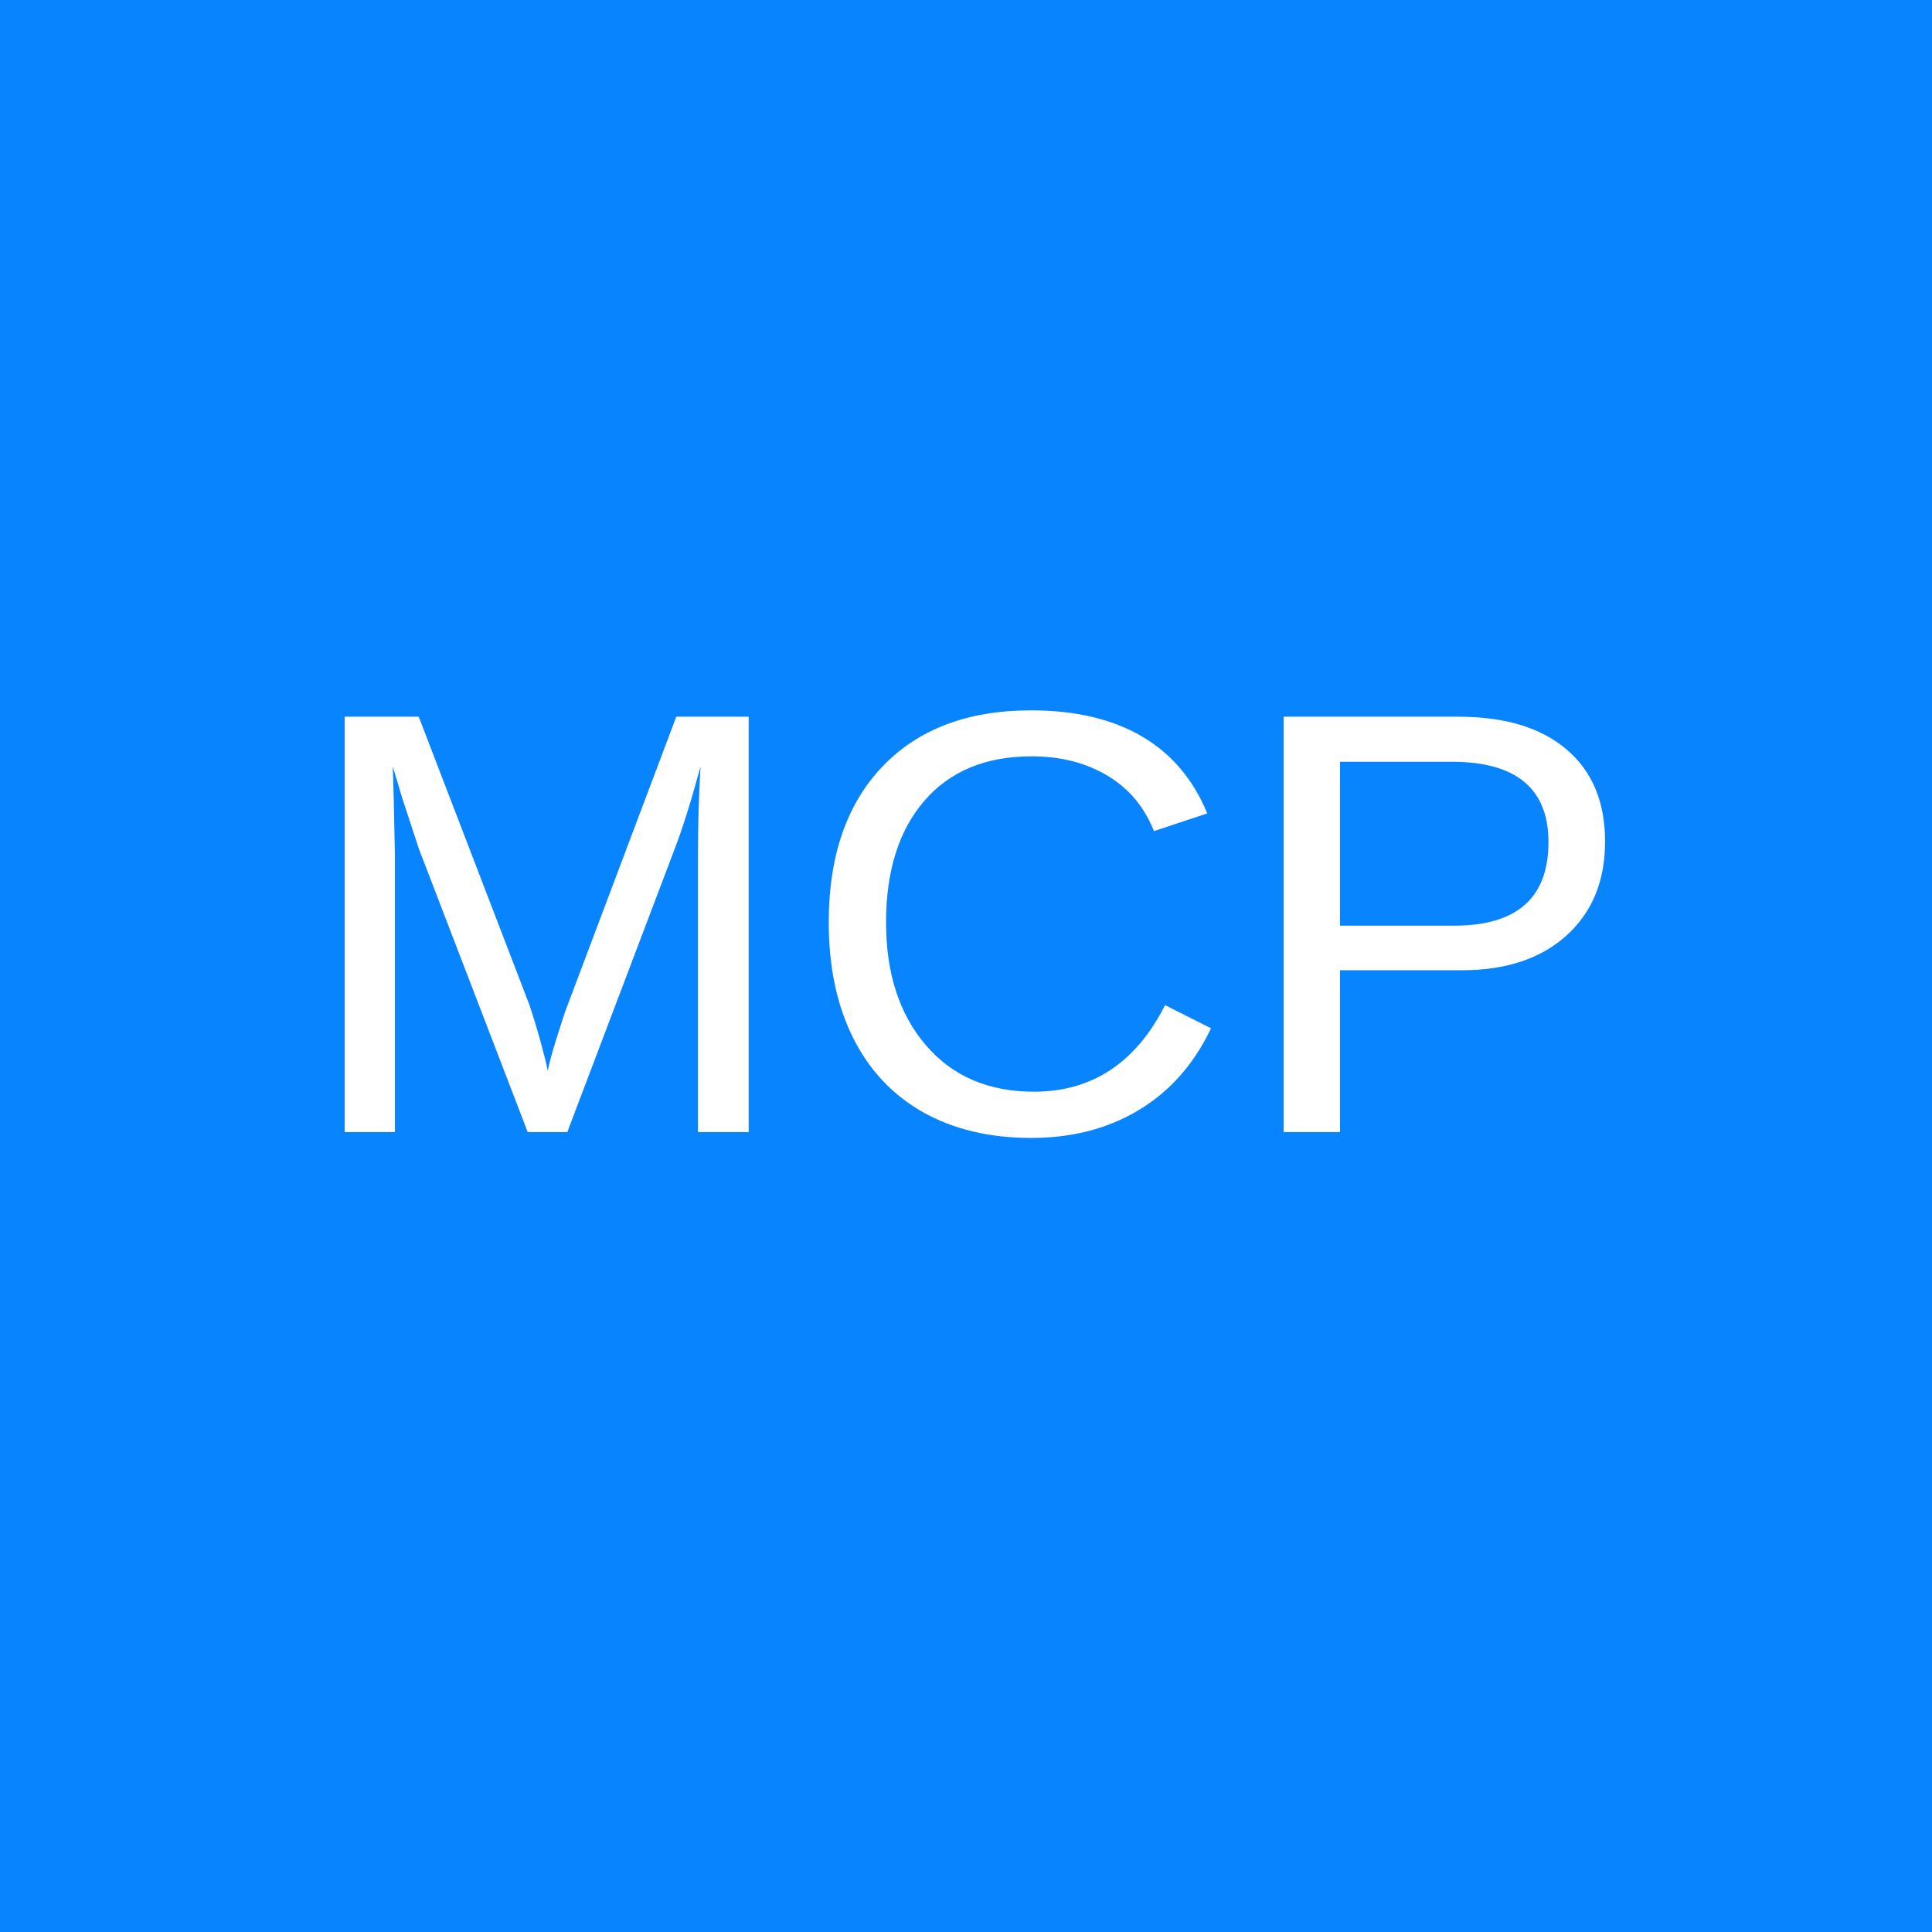
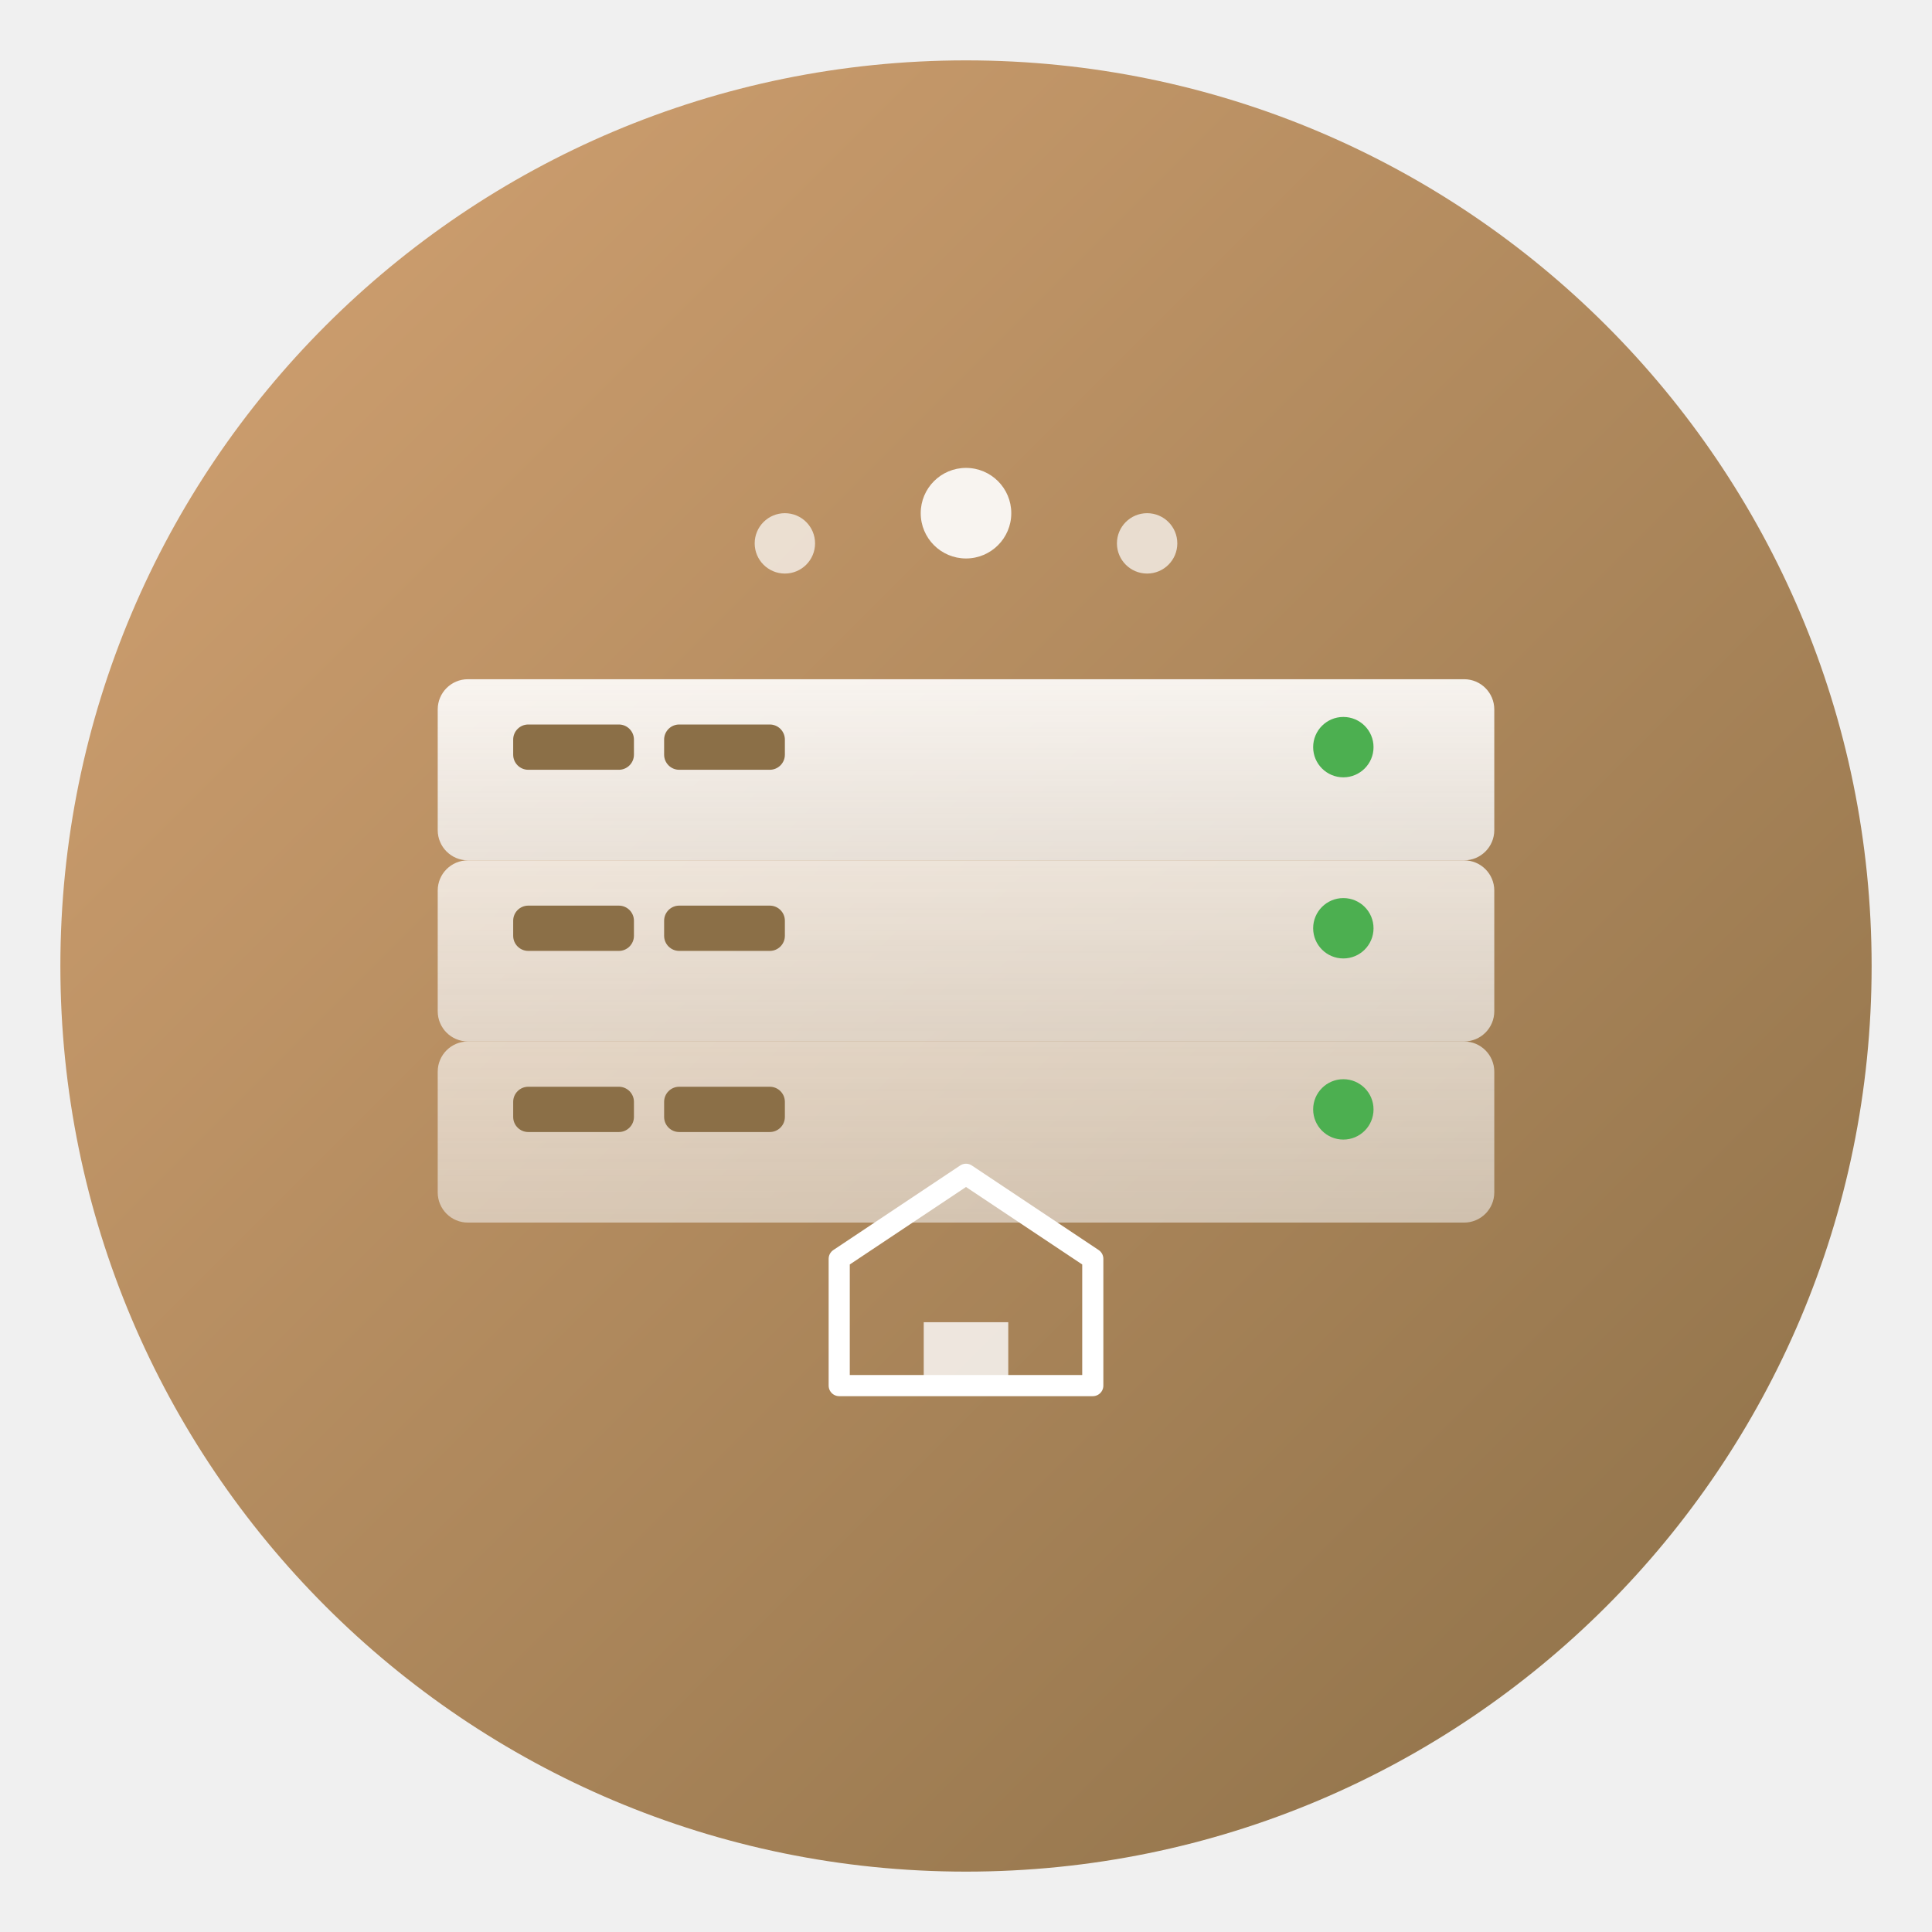
- <svg xmlns="http://www.w3.org/2000/svg" width="128" height="128">
-   <rect width="128" height="128" fill="#0984ff" />
-   <text x="64" y="75" font-family="Arial" font-size="40" fill="white" text-anchor="middle">MCP</text>
+ <svg xmlns="http://www.w3.org/2000/svg" width="128" height="128" viewBox="0 0 128 128">
+   <defs>
+     <linearGradient id="bgGradient" x1="0%" y1="0%" x2="100%" y2="100%">
+       <stop offset="0%" style="stop-color:#D4A373;stop-opacity:1" />
+       <stop offset="100%" style="stop-color:#8B6F47;stop-opacity:1" />
+     </linearGradient>
+     <linearGradient id="serverGradient" x1="0%" y1="0%" x2="0%" y2="100%">
+       <stop offset="0%" style="stop-color:#FFFFFF;stop-opacity:0.9" />
+       <stop offset="100%" style="stop-color:#F5F5F5;stop-opacity:0.8" />
+     </linearGradient>
+   </defs>
+   <circle cx="64" cy="64" r="60" fill="url(#bgGradient)" />
+   <g transform="translate(64, 64)">
+     <rect x="-35" y="5" width="70" height="12" rx="2" fill="url(#serverGradient)" opacity="0.7" />
+     <rect x="-30" y="8" width="8" height="3" rx="1" fill="#8B6F47" />
+     <rect x="-20" y="8" width="8" height="3" rx="1" fill="#8B6F47" />
+     <circle cx="25" cy="9.5" r="2" fill="#4CAF50" />
+     <rect x="-35" y="-7" width="70" height="12" rx="2" fill="url(#serverGradient)" opacity="0.85" />
+     <rect x="-30" y="-4" width="8" height="3" rx="1" fill="#8B6F47" />
+     <rect x="-20" y="-4" width="8" height="3" rx="1" fill="#8B6F47" />
+     <circle cx="25" cy="-2.5" r="2" fill="#4CAF50" />
+     <rect x="-35" y="-19" width="70" height="12" rx="2" fill="url(#serverGradient)" />
+     <rect x="-30" y="-16" width="8" height="3" rx="1" fill="#8B6F47" />
+     <rect x="-20" y="-16" width="8" height="3" rx="1" fill="#8B6F47" />
+     <circle cx="25" cy="-14.5" r="2" fill="#4CAF50" />
+     <circle cx="0" cy="-30" r="3" fill="#FFFFFF" opacity="0.9" />
+     <circle cx="-12" cy="-28" r="2" fill="#FFFFFF" opacity="0.7" />
+     <circle cx="12" cy="-28" r="2" fill="#FFFFFF" opacity="0.7" />
+     <g transform="translate(0, 25) scale(0.7)">
+       <path d="M -12,-8 L 0,-16 L 12,-8 L 12,4 L -12,4 Z" fill="none" stroke="#FFFFFF" stroke-width="2" stroke-linejoin="round" />
+       <rect x="-4" y="-2" width="8" height="6" fill="#FFFFFF" opacity="0.8" />
+     </g>
+   </g>
</svg>
